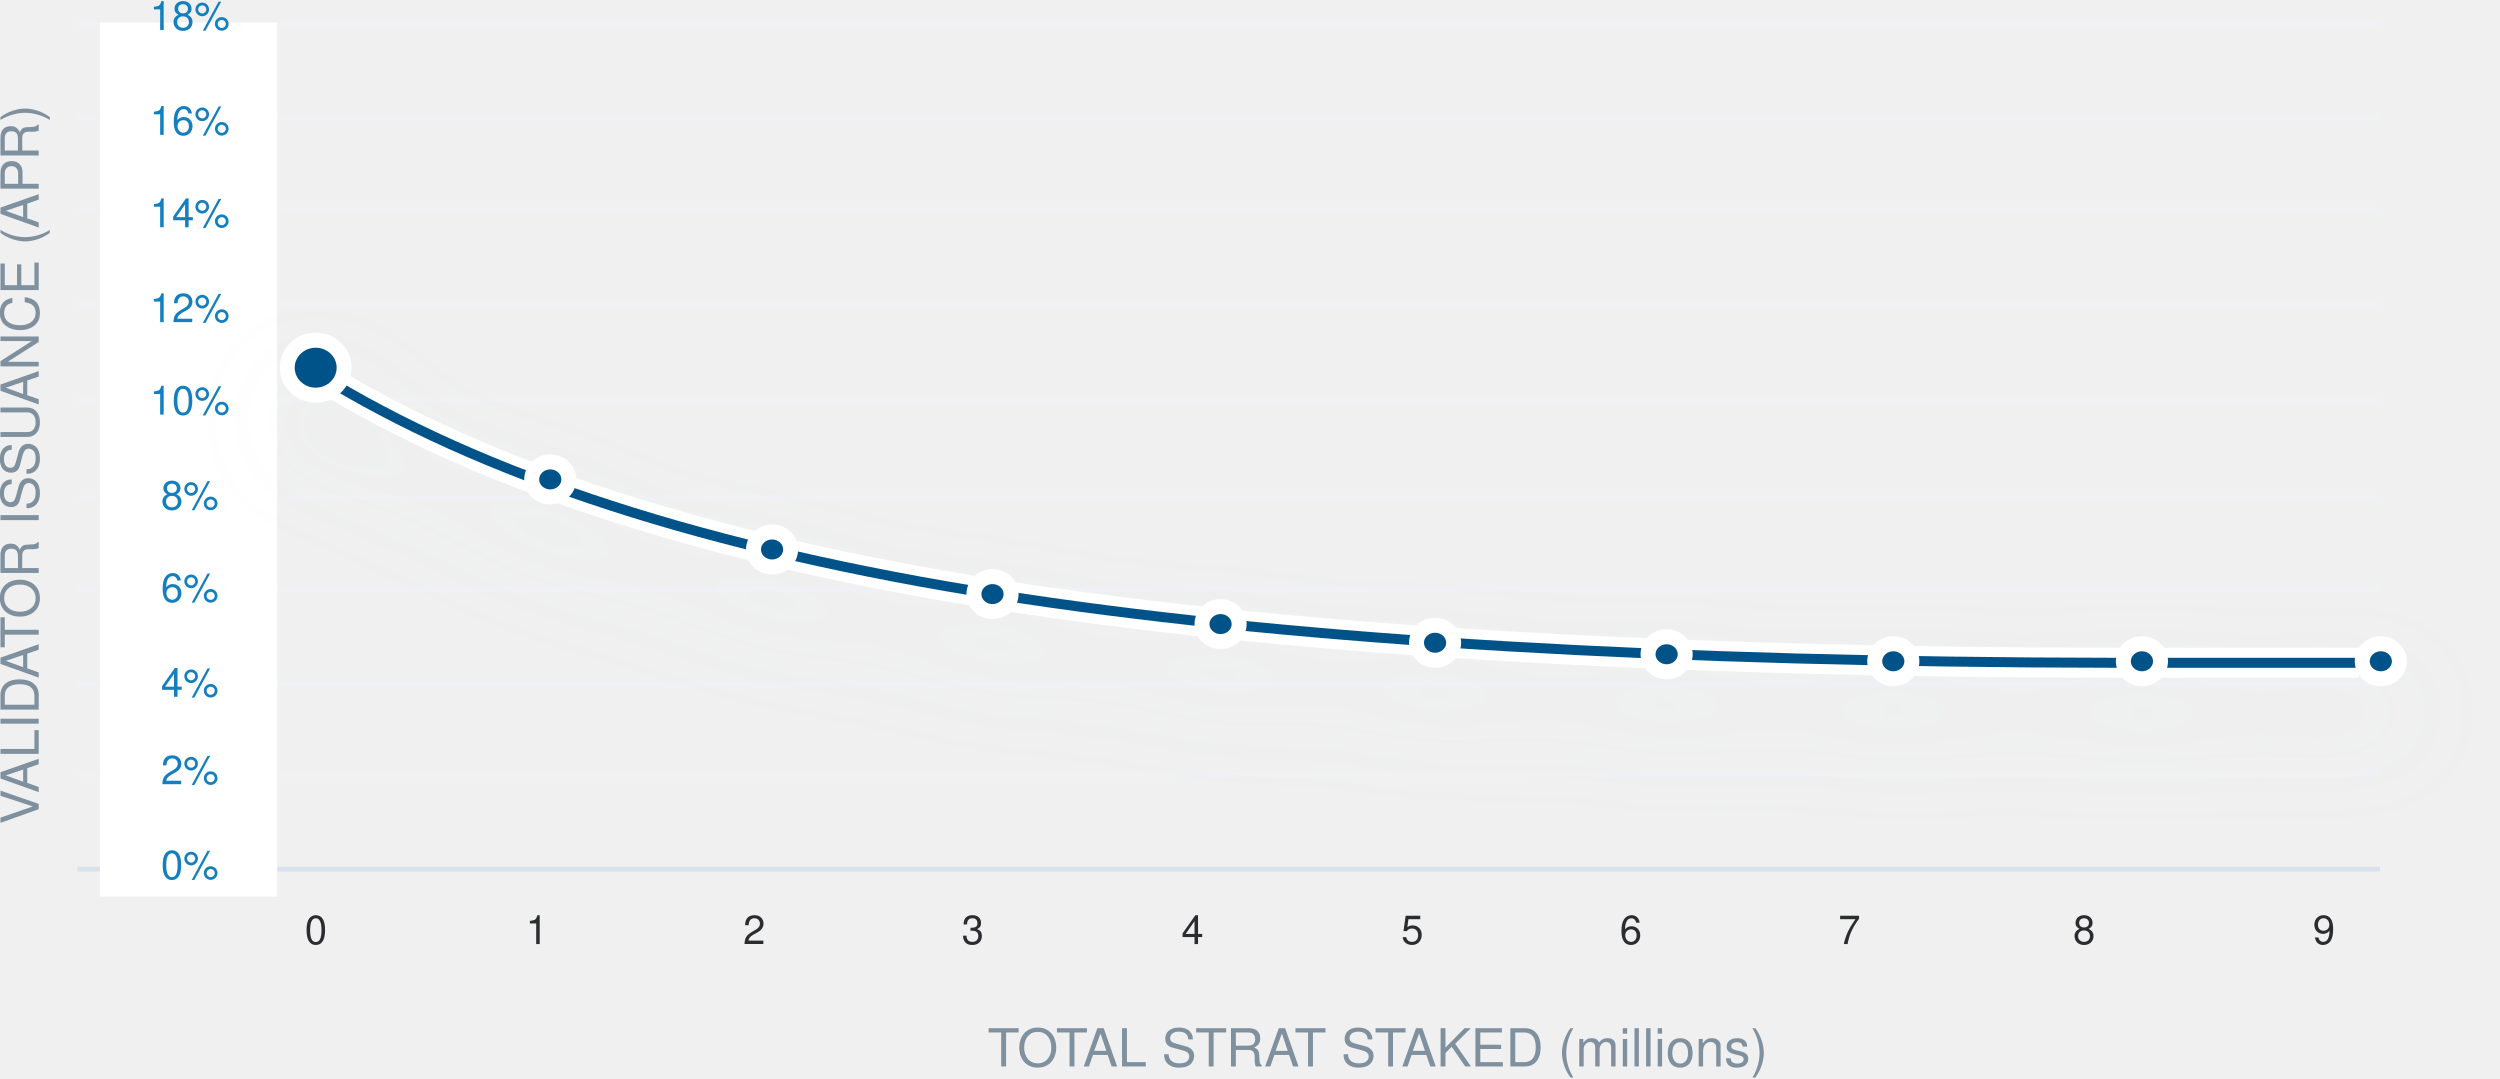
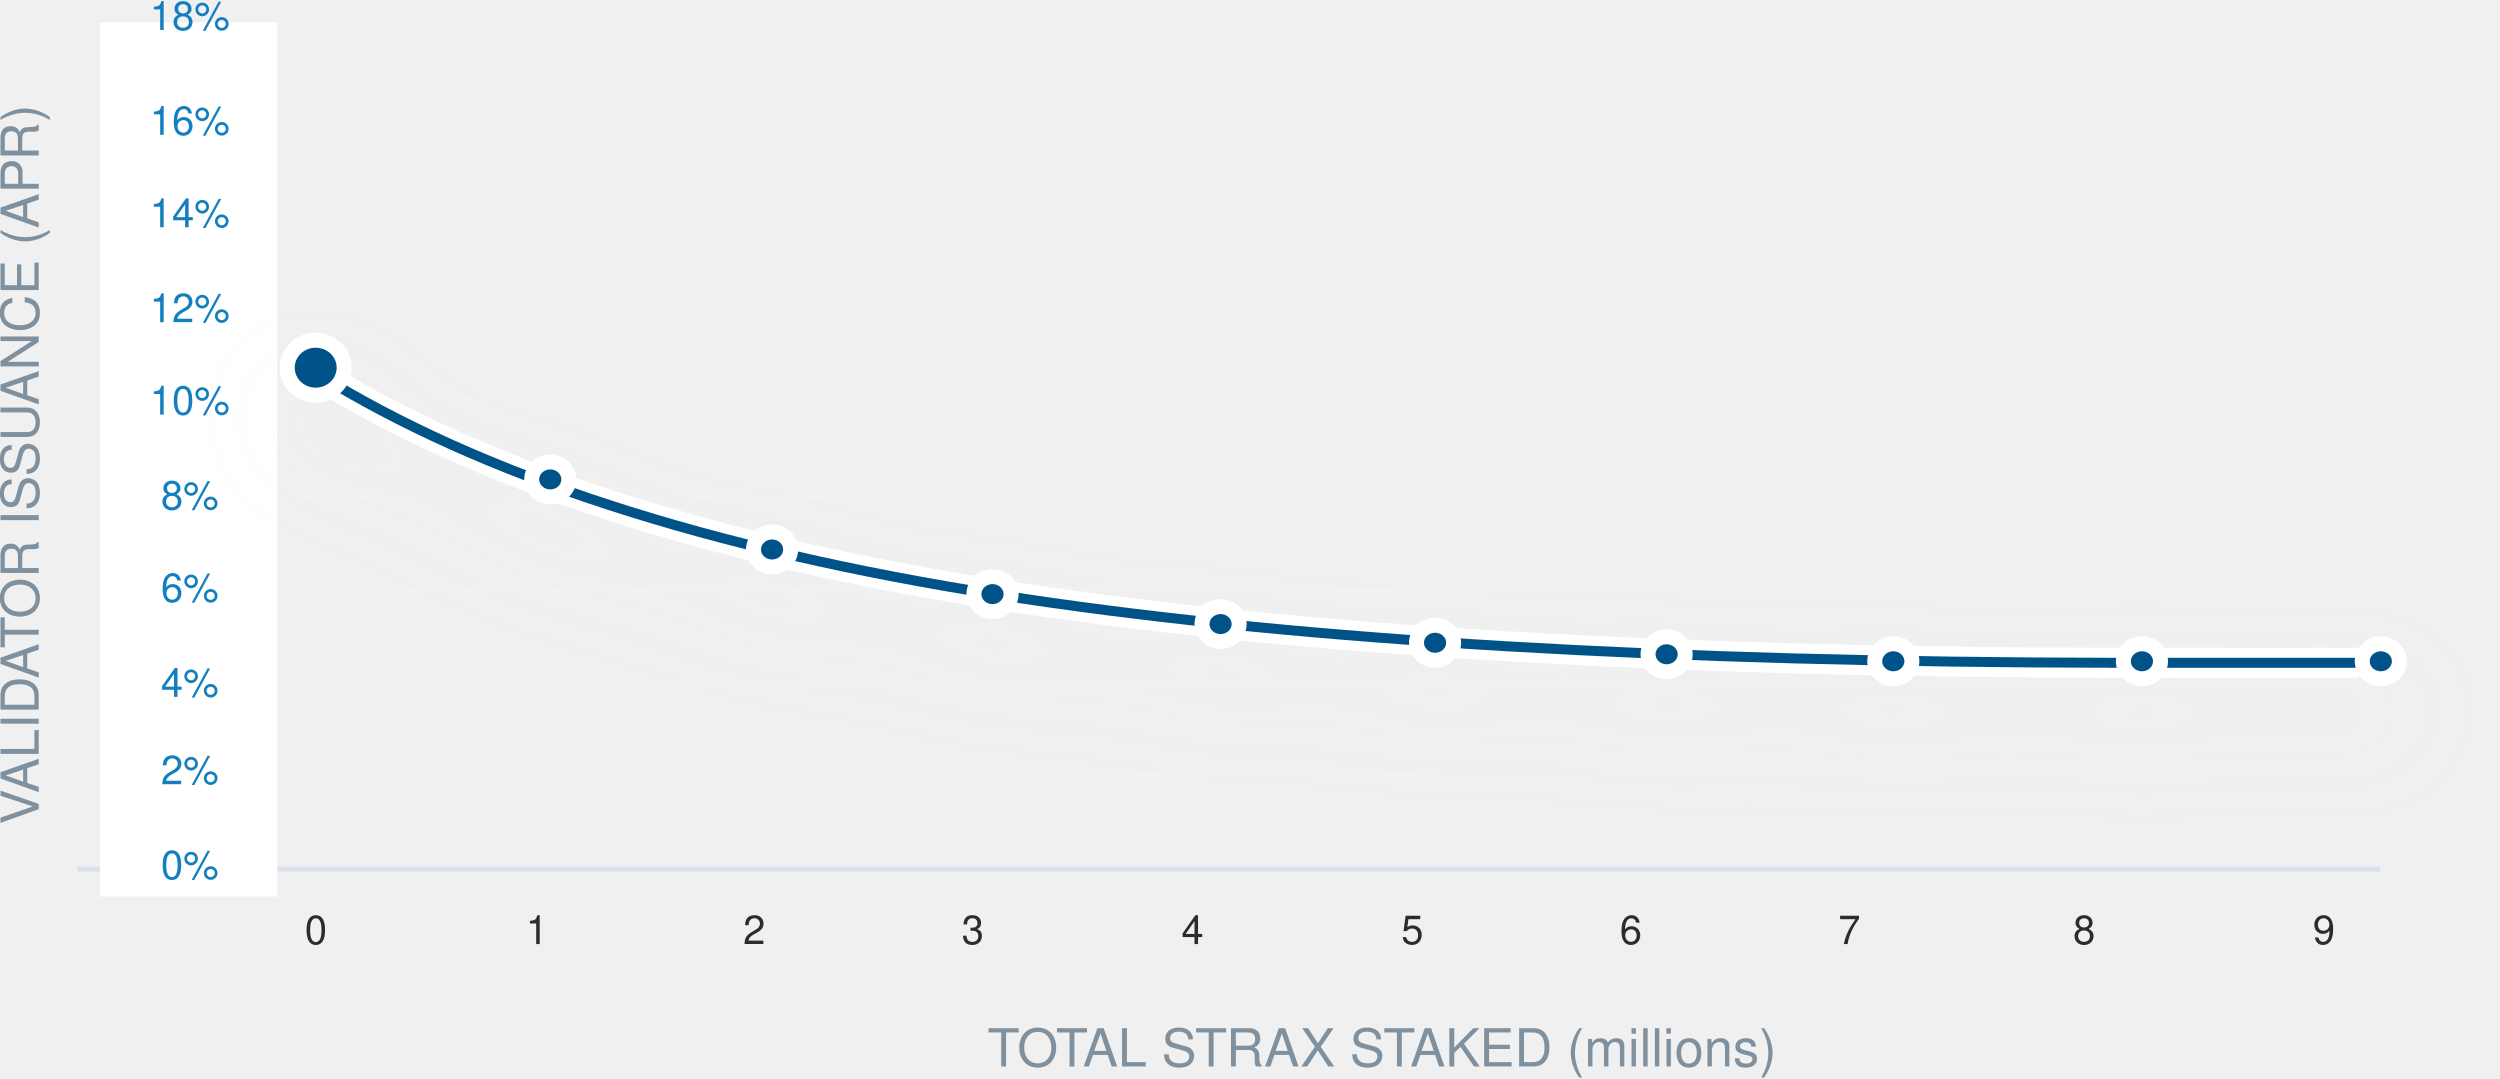
<svg xmlns="http://www.w3.org/2000/svg" xmlns:xlink="http://www.w3.org/1999/xlink" width="1001px" height="432px" viewBox="0 0 1001 432" version="1.1">
  <defs>
    <filter x="-14.3%" y="-89.0%" width="127.9%" height="273.5%" filterUnits="objectBoundingBox" id="filter-1">
      <feOffset dx="0" dy="20" in="SourceAlpha" result="shadowOffsetOuter1" />
      <feGaussianBlur stdDeviation="20" in="shadowOffsetOuter1" result="shadowBlurOuter1" />
      <feColorMatrix values="0 0 0 0 0.623   0 0 0 0 0.671   0 0 0 0 0.76  0 0 0 0.08 0" type="matrix" in="shadowBlurOuter1" result="shadowMatrixOuter1" />
      <feMerge>
        <feMergeNode in="shadowMatrixOuter1" />
        <feMergeNode in="SourceGraphic" />
      </feMerge>
    </filter>
    <path d="M2.781,6.676 C66.843,48.296 156.512,78.596 271.788,97.575 C379.987,115.39 521.153,124.945 695.285,126.24 C702.878,126.297 714.409,126.346 729.878,126.388 L826.499,126.388" id="path-2" />
  </defs>
  <g id="Landing-Page-Update-+-Mobile" stroke="none" stroke-width="1" fill="none" fill-rule="evenodd">
    <g id="Group-22" transform="translate(-5, -24)">
      <g id="Group-4" transform="translate(36, 21)">
        <rect id="Rectangle-Copy-10" fill="#D9E2EC" x="0" y="350" width="922" height="2" />
        <rect id="Rectangle-Copy-9" fill="#F0F1F5" x="0" y="312" width="922" height="2" />
        <rect id="Rectangle-Copy-8" fill="#F0F1F5" x="0" y="276" width="922" height="2" />
        <rect id="Rectangle-Copy-7" fill="#F0F1F5" x="0" y="238" width="922" height="2" />
        <rect id="Rectangle-Copy-6" fill="#F0F1F5" x="0" y="201" width="922" height="2" />
        <rect id="Rectangle-Copy-5" fill="#F0F1F5" x="0" y="162" width="922" height="2" />
        <rect id="Rectangle-Copy-4" fill="#F0F1F5" x="0" y="124" width="922" height="2" />
        <rect id="Rectangle-Copy-3" fill="#F0F1F5" x="0" y="86" width="922" height="2" />
        <rect id="Rectangle-Copy-2" fill="#F0F1F5" x="0" y="49" width="922" height="2" />
        <rect id="Rectangle-Copy" fill="#F0F1F5" x="0" y="12" width="922" height="2" />
        <rect id="Rectangle" fill="#FFFFFF" x="9" y="12" width="71" height="350" />
        <text id="18%" font-family="Helvetica" font-size="16" font-weight="normal" fill="#147FBF">
          <tspan x="28.988" y="15">18%</tspan>
        </text>
        <text id="16%" font-family="Helvetica" font-size="16" font-weight="normal" fill="#147FBF">
          <tspan x="28.988" y="57">16%</tspan>
        </text>
        <text id="14%" font-family="Helvetica" font-size="16" font-weight="normal" fill="#147FBF">
          <tspan x="28.988" y="94">14%</tspan>
        </text>
        <text id="12%" font-family="Helvetica" font-size="16" font-weight="normal" fill="#147FBF">
          <tspan x="28.988" y="132">12%</tspan>
        </text>
        <text id="10%" font-family="Helvetica" font-size="16" font-weight="normal" fill="#147FBF">
          <tspan x="28.988" y="169">10%</tspan>
        </text>
        <text id="8%" font-family="Helvetica" font-size="16" font-weight="normal" fill="#147FBF">
          <tspan x="33.438" y="207">8%</tspan>
        </text>
        <text id="6%" font-family="Helvetica" font-size="16" font-weight="normal" fill="#147FBF">
          <tspan x="33.438" y="244">6%</tspan>
        </text>
        <text id="4%" font-family="Helvetica" font-size="16" font-weight="normal" fill="#147FBF">
          <tspan x="33.438" y="282">4%</tspan>
        </text>
        <text id="2%" font-family="Helvetica" font-size="16" font-weight="normal" fill="#147FBF">
          <tspan x="33.438" y="317">2%</tspan>
        </text>
        <text id="0%" font-family="Helvetica" font-size="16" font-weight="normal" fill="#147FBF">
          <tspan x="33.438" y="355">0%</tspan>
        </text>
        <text id="0" font-family="Helvetica" font-size="16" font-weight="normal" fill="#2B2C30">
          <tspan x="91.051" y="381">0</tspan>
        </text>
        <text id="1" font-family="Helvetica" font-size="16" font-weight="normal" fill="#2B2C30">
          <tspan x="179.551" y="381">1</tspan>
        </text>
        <text id="2" font-family="Helvetica" font-size="16" font-weight="normal" fill="#2B2C30">
          <tspan x="266.551" y="381">2</tspan>
        </text>
        <text id="3" font-family="Helvetica" font-size="16" font-weight="normal" fill="#2B2C30">
          <tspan x="354.051" y="381">3</tspan>
        </text>
        <text id="4" font-family="Helvetica" font-size="16" font-weight="normal" fill="#2B2C30">
          <tspan x="442.051" y="381">4</tspan>
        </text>
        <text id="5" font-family="Helvetica" font-size="16" font-weight="normal" fill="#2B2C30">
          <tspan x="530.051" y="381">5</tspan>
        </text>
        <text id="6" font-family="Helvetica" font-size="16" font-weight="normal" fill="#2B2C30">
          <tspan x="617.551" y="381">6</tspan>
        </text>
        <text id="7" font-family="Helvetica" font-size="16" font-weight="normal" fill="#2B2C30">
          <tspan x="705.051" y="381">7</tspan>
        </text>
        <text id="8" font-family="Helvetica" font-size="16" font-weight="normal" fill="#2B2C30">
          <tspan x="799.051" y="381">8</tspan>
        </text>
        <text id="9" font-family="Helvetica" font-size="16" font-weight="normal" fill="#2B2C30">
          <tspan x="895.051" y="381">9</tspan>
        </text>
        <g id="Group-6" filter="url(#filter-1)" transform="translate(87, 142)">
          <g id="Path-6">
            <use stroke="#FFFFFF" stroke-width="12" xlink:href="#path-2" />
            <use stroke="#045388" stroke-width="4" xlink:href="#path-2" />
          </g>
          <ellipse id="Oval" stroke="#FFFFFF" stroke-width="6" fill="#045388" cx="370.716" cy="110.878" rx="7.435" ry="7" />
          <ellipse id="Oval-Copy" stroke="#FFFFFF" stroke-width="6" fill="#045388" cx="279.398" cy="98.878" rx="7.435" ry="7" />
          <ellipse id="Oval" stroke="#FFFFFF" stroke-width="6" fill="#045388" cx="456.601" cy="118.36" rx="7.435" ry="7" />
          <ellipse id="Oval" stroke="#FFFFFF" stroke-width="6" fill="#045388" cx="549.318" cy="122.971" rx="7.435" ry="7" />
          <ellipse id="Oval" stroke="#FFFFFF" stroke-width="6" fill="#045388" cx="640.083" cy="125.777" rx="7.435" ry="7" />
          <ellipse id="Oval" stroke="#FFFFFF" stroke-width="6" fill="#045388" cx="739.632" cy="125.777" rx="7.435" ry="7" />
          <ellipse id="Oval" stroke="#FFFFFF" stroke-width="6" fill="#045388" cx="835.277" cy="125.777" rx="7.435" ry="7" />
          <ellipse id="Oval" stroke="#FFFFFF" stroke-width="6" fill="#045388" cx="191.137" cy="81.014" rx="7.435" ry="7" />
          <ellipse id="Oval" stroke="#FFFFFF" stroke-width="6" fill="#045388" cx="102.324" cy="52.957" rx="7.435" ry="7" />
          <ellipse id="Oval" stroke="#FFFFFF" stroke-width="6" fill="#045388" cx="8.397" cy="8.223" rx="11.397" ry="11" />
        </g>
      </g>
      <text id="TOTAL-ETH-STAKED-(mi" font-family="Helvetica" font-size="21" font-weight="normal" fill="#7F909E">
-         <tspan x="400.4" y="451">TOTAL STRAT STAKED (millions)</tspan>
+         <tspan x="400.4" y="451">TOTAL STRAX STAKED (millions)</tspan>
      </text>
      <text id="VALIDATOR-ISSUANCE-(" transform="translate(13, 206.5) rotate(-90) translate(-13, -206.5) " font-family="Helvetica" font-size="21" font-weight="normal" fill="#7F909E">
        <tspan x="-134.61" y="214">VALIDATOR ISSUANCE (APR)</tspan>
      </text>
    </g>
  </g>
</svg>
